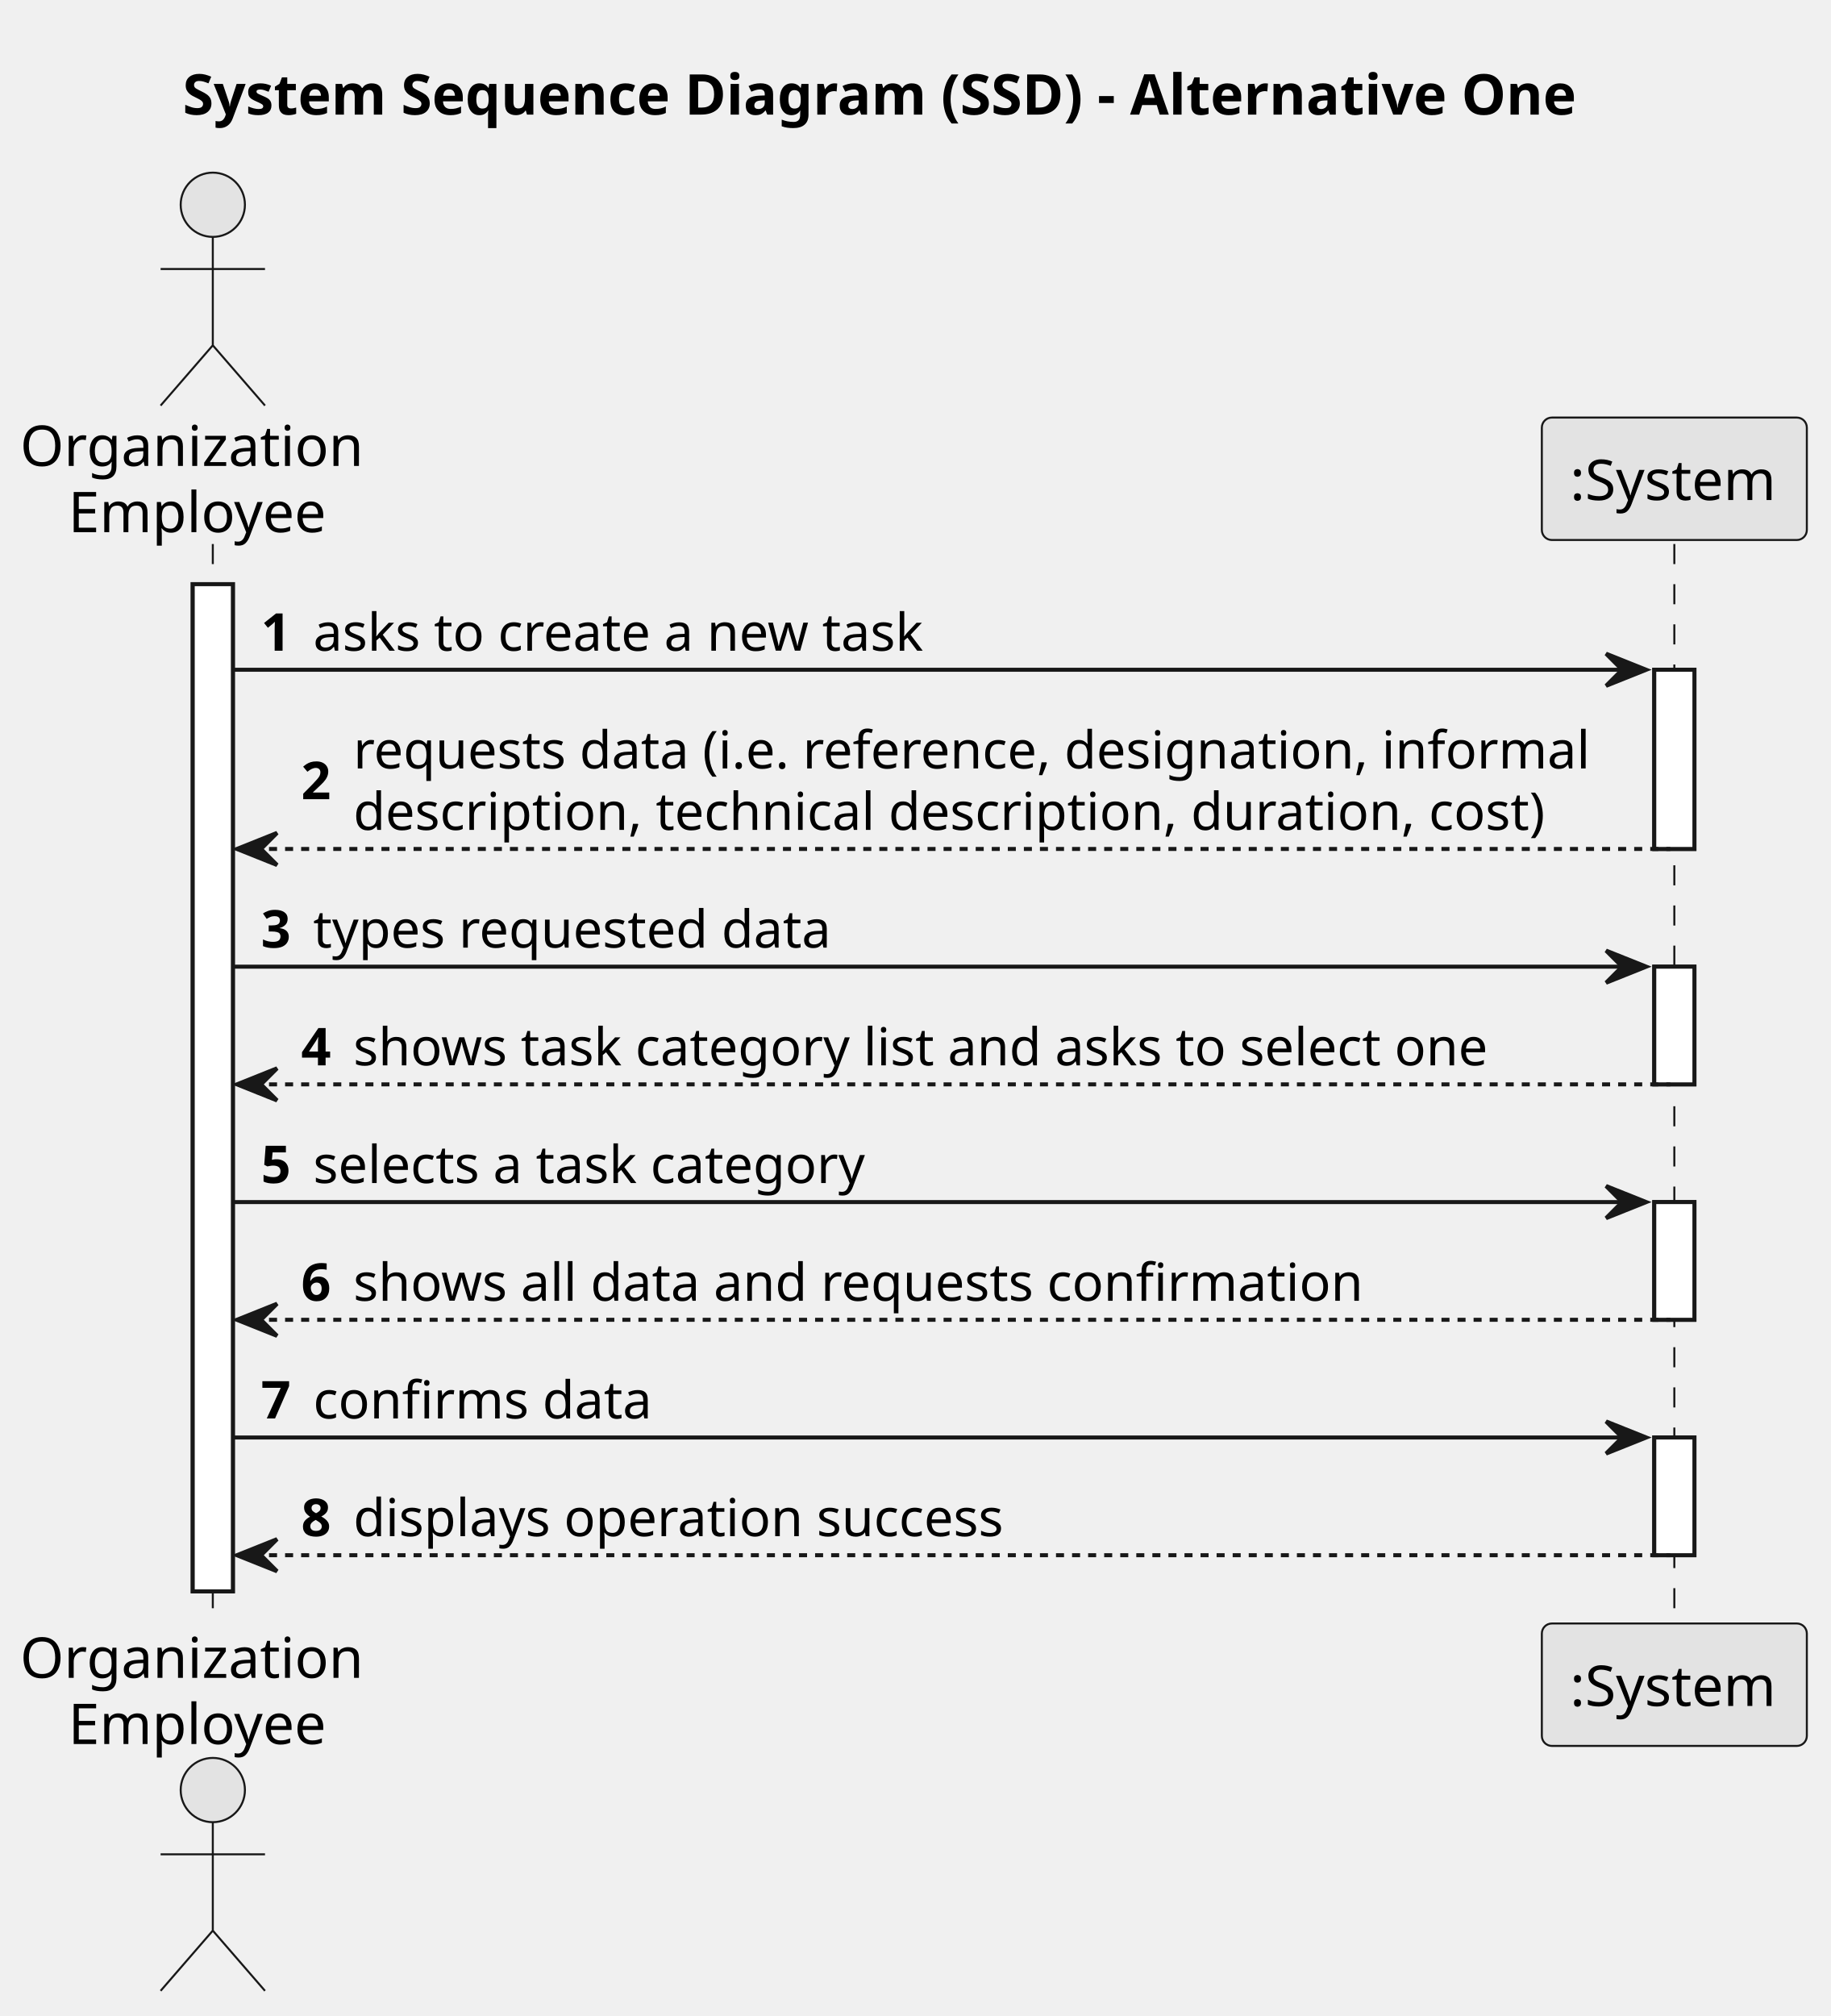
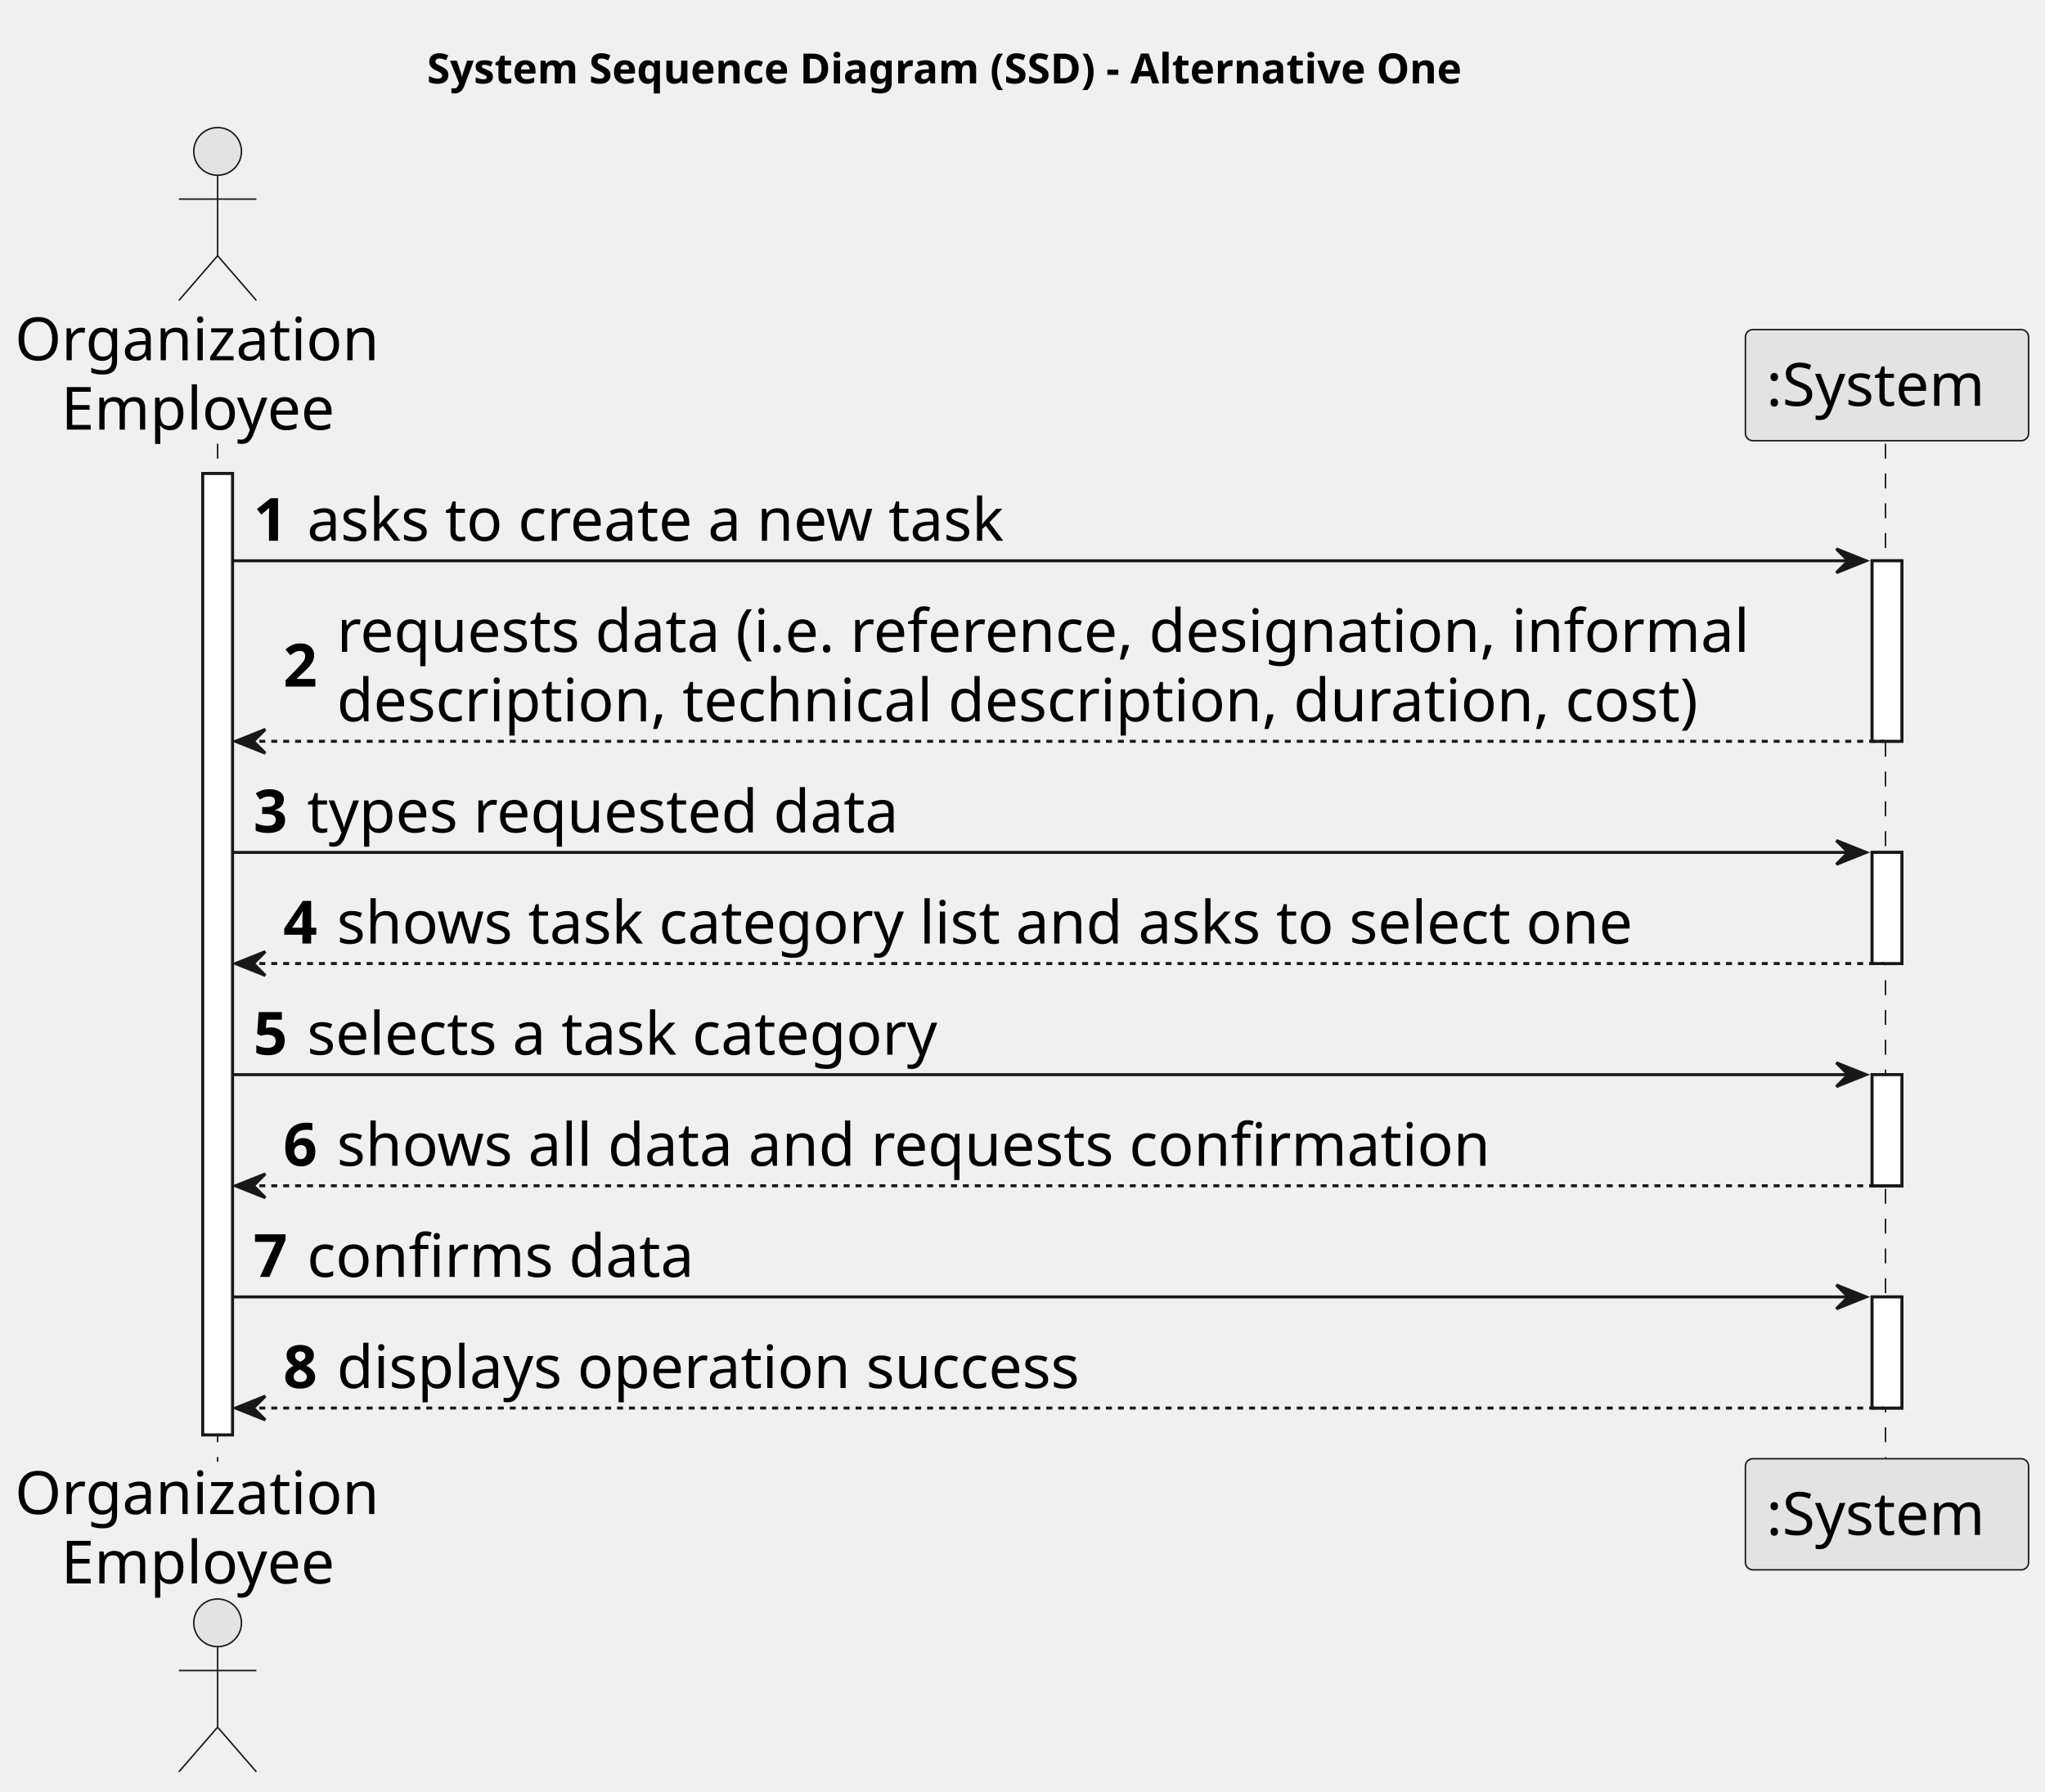
- <svg xmlns="http://www.w3.org/2000/svg" contentStyleType="text/css" height="502px" preserveAspectRatio="none" style="width:456px;height:502px;background:#FFFFFF;" version="1.1" viewBox="0 0 456 502" width="456px" zoomAndPan="magnify">
+ <svg xmlns="http://www.w3.org/2000/svg" contentStyleType="text/css" height="601px" preserveAspectRatio="none" style="width:686px;height:601px;background:#FFFFFF;" version="1.1" viewBox="0 0 686 601" width="686px" zoomAndPan="magnify">
  <defs />
  <g>
-     <text fill="#000000" font-family="sans-serif" font-size="14" font-weight="bold" lengthAdjust="spacing" textLength="363" x="45.5" y="28.535">System Sequence Diagram (SSD) - Alternative One</text>
-     <rect fill="#FFFFFF" height="250.795" style="stroke:#181818;stroke-width:1.0;" width="10" x="48" y="145.465" />
-     <rect fill="#FFFFFF" height="44.621" style="stroke:#181818;stroke-width:1.0;" width="10" x="412" y="166.775" />
-     <rect fill="#FFFFFF" height="29.311" style="stroke:#181818;stroke-width:1.0;" width="10" x="412" y="240.707" />
-     <rect fill="#FFFFFF" height="29.311" style="stroke:#181818;stroke-width:1.0;" width="10" x="412" y="299.328" />
-     <rect fill="#FFFFFF" height="29.311" style="stroke:#181818;stroke-width:1.0;" width="10" x="412" y="357.949" />
-     <line style="stroke:#181818;stroke-width:0.5;stroke-dasharray:5.0,5.0;" x1="53" x2="53" y1="135.465" y2="405.26" />
-     <line style="stroke:#181818;stroke-width:0.5;stroke-dasharray:5.0,5.0;" x1="417" x2="417" y1="135.465" y2="405.26" />
-     <text fill="#000000" font-family="sans-serif" font-size="14" lengthAdjust="spacing" textLength="90" x="5" y="116.023">Organization</text>
-     <text fill="#000000" font-family="sans-serif" font-size="14" lengthAdjust="spacing" textLength="66" x="17" y="132.512">Employee</text>
-     <ellipse cx="53" cy="50.988" fill="#E3E3E3" rx="8" ry="8" style="stroke:#181818;stroke-width:0.5;" />
-     <path d="M53,58.988 L53,85.988 M40,66.988 L66,66.988 M53,85.988 L40,100.988 M53,85.988 L66,100.988 " fill="none" style="stroke:#181818;stroke-width:0.5;" />
-     <text fill="#000000" font-family="sans-serif" font-size="14" lengthAdjust="spacing" textLength="90" x="5" y="417.795">Organization</text>
-     <text fill="#000000" font-family="sans-serif" font-size="14" lengthAdjust="spacing" textLength="66" x="17" y="434.283">Employee</text>
-     <ellipse cx="53" cy="445.736" fill="#E3E3E3" rx="8" ry="8" style="stroke:#181818;stroke-width:0.5;" />
-     <path d="M53,453.736 L53,480.736 M40,461.736 L66,461.736 M53,480.736 L40,495.736 M53,480.736 L66,495.736 " fill="none" style="stroke:#181818;stroke-width:0.5;" />
-     <rect fill="#E3E3E3" height="30.488" rx="2.5" ry="2.5" style="stroke:#181818;stroke-width:0.5;" width="66" x="384" y="103.977" />
-     <text fill="#000000" font-family="sans-serif" font-size="14" lengthAdjust="spacing" textLength="52" x="391" y="124.512">:System</text>
-     <rect fill="#E3E3E3" height="30.488" rx="2.5" ry="2.5" style="stroke:#181818;stroke-width:0.5;" width="66" x="384" y="404.26" />
-     <text fill="#000000" font-family="sans-serif" font-size="14" lengthAdjust="spacing" textLength="52" x="391" y="424.795">:System</text>
-     <rect fill="#FFFFFF" height="250.795" style="stroke:#181818;stroke-width:1.0;" width="10" x="48" y="145.465" />
-     <rect fill="#FFFFFF" height="44.621" style="stroke:#181818;stroke-width:1.0;" width="10" x="412" y="166.775" />
-     <rect fill="#FFFFFF" height="29.311" style="stroke:#181818;stroke-width:1.0;" width="10" x="412" y="240.707" />
-     <rect fill="#FFFFFF" height="29.311" style="stroke:#181818;stroke-width:1.0;" width="10" x="412" y="299.328" />
-     <rect fill="#FFFFFF" height="29.311" style="stroke:#181818;stroke-width:1.0;" width="10" x="412" y="357.949" />
-     <polygon fill="#181818" points="400,162.775,410,166.775,400,170.775,404,166.775" style="stroke:#181818;stroke-width:1.0;" />
-     <line style="stroke:#181818;stroke-width:1.0;" x1="58" x2="406" y1="166.775" y2="166.775" />
-     <text fill="#000000" font-family="sans-serif" font-size="13" font-weight="bold" lengthAdjust="spacing" textLength="9" x="65" y="162.033">1</text>
-     <text fill="#000000" font-family="sans-serif" font-size="13" lengthAdjust="spacing" textLength="159" x="78" y="162.033">asks to create a new task</text>
-     <polygon fill="#181818" points="69,207.397,59,211.397,69,215.397,65,211.397" style="stroke:#181818;stroke-width:1.0;" />
-     <line style="stroke:#181818;stroke-width:1.0;stroke-dasharray:2.0,2.0;" x1="63" x2="416" y1="211.397" y2="211.397" />
-     <text fill="#000000" font-family="sans-serif" font-size="13" font-weight="bold" lengthAdjust="spacing" textLength="9" x="75" y="198.999">2</text>
-     <text fill="#000000" font-family="sans-serif" font-size="13" lengthAdjust="spacing" textLength="317" x="88" y="191.344">requests data (i.e. reference, designation, informal</text>
-     <text fill="#000000" font-family="sans-serif" font-size="13" lengthAdjust="spacing" textLength="311" x="88" y="206.654">description, technical description, duration, cost)</text>
-     <polygon fill="#181818" points="400,236.707,410,240.707,400,244.707,404,240.707" style="stroke:#181818;stroke-width:1.0;" />
-     <line style="stroke:#181818;stroke-width:1.0;" x1="58" x2="406" y1="240.707" y2="240.707" />
-     <text fill="#000000" font-family="sans-serif" font-size="13" font-weight="bold" lengthAdjust="spacing" textLength="9" x="65" y="235.965">3</text>
-     <text fill="#000000" font-family="sans-serif" font-size="13" lengthAdjust="spacing" textLength="131" x="78" y="235.965">types requested data</text>
-     <polygon fill="#181818" points="69,266.018,59,270.018,69,274.018,65,270.018" style="stroke:#181818;stroke-width:1.0;" />
-     <line style="stroke:#181818;stroke-width:1.0;stroke-dasharray:2.0,2.0;" x1="63" x2="416" y1="270.018" y2="270.018" />
-     <text fill="#000000" font-family="sans-serif" font-size="13" font-weight="bold" lengthAdjust="spacing" textLength="9" x="75" y="265.275">4</text>
-     <text fill="#000000" font-family="sans-serif" font-size="13" lengthAdjust="spacing" textLength="298" x="88" y="265.275">shows task category list and asks to select one</text>
-     <polygon fill="#181818" points="400,295.328,410,299.328,400,303.328,404,299.328" style="stroke:#181818;stroke-width:1.0;" />
-     <line style="stroke:#181818;stroke-width:1.0;" x1="58" x2="406" y1="299.328" y2="299.328" />
-     <text fill="#000000" font-family="sans-serif" font-size="13" font-weight="bold" lengthAdjust="spacing" textLength="9" x="65" y="294.586">5</text>
-     <text fill="#000000" font-family="sans-serif" font-size="13" lengthAdjust="spacing" textLength="144" x="78" y="294.586">selects a task category</text>
-     <polygon fill="#181818" points="69,324.639,59,328.639,69,332.639,65,328.639" style="stroke:#181818;stroke-width:1.0;" />
-     <line style="stroke:#181818;stroke-width:1.0;stroke-dasharray:2.0,2.0;" x1="63" x2="416" y1="328.639" y2="328.639" />
-     <text fill="#000000" font-family="sans-serif" font-size="13" font-weight="bold" lengthAdjust="spacing" textLength="9" x="75" y="323.897">6</text>
-     <text fill="#000000" font-family="sans-serif" font-size="13" lengthAdjust="spacing" textLength="260" x="88" y="323.897">shows all data and requests confirmation</text>
-     <polygon fill="#181818" points="400,353.949,410,357.949,400,361.949,404,357.949" style="stroke:#181818;stroke-width:1.0;" />
-     <line style="stroke:#181818;stroke-width:1.0;" x1="58" x2="406" y1="357.949" y2="357.949" />
-     <text fill="#000000" font-family="sans-serif" font-size="13" font-weight="bold" lengthAdjust="spacing" textLength="9" x="65" y="353.207">7</text>
-     <text fill="#000000" font-family="sans-serif" font-size="13" lengthAdjust="spacing" textLength="87" x="78" y="353.207">confirms data</text>
-     <polygon fill="#181818" points="69,383.26,59,387.26,69,391.26,65,387.26" style="stroke:#181818;stroke-width:1.0;" />
-     <line style="stroke:#181818;stroke-width:1.0;stroke-dasharray:2.0,2.0;" x1="63" x2="416" y1="387.26" y2="387.26" />
-     <text fill="#000000" font-family="sans-serif" font-size="13" font-weight="bold" lengthAdjust="spacing" textLength="9" x="75" y="382.518">8</text>
-     <text fill="#000000" font-family="sans-serif" font-size="13" lengthAdjust="spacing" textLength="170" x="88" y="382.518">displays operation success</text>
+     <text fill="#000000" font-family="sans-serif" font-size="14" font-weight="bold" lengthAdjust="spacing" textLength="398" x="143.25" y="27.995">System Sequence Diagram (SSD) - Alternative One</text>
+     <rect fill="#FFFFFF" height="322.531" style="stroke:#181818;stroke-width:1.0;" width="10" x="68" y="158.859" />
+     <rect fill="#FFFFFF" height="60.562" style="stroke:#181818;stroke-width:1.0;" width="10" x="628" y="188.141" />
+     <rect fill="#FFFFFF" height="37.281" style="stroke:#181818;stroke-width:1.0;" width="10" x="628" y="285.984" />
+     <rect fill="#FFFFFF" height="37.281" style="stroke:#181818;stroke-width:1.0;" width="10" x="628" y="360.547" />
+     <rect fill="#FFFFFF" height="37.281" style="stroke:#181818;stroke-width:1.0;" width="10" x="628" y="435.109" />
+     <line style="stroke:#181818;stroke-width:0.5;stroke-dasharray:5.0,5.0;" x1="73" x2="73" y1="148.859" y2="490.391" />
+     <line style="stroke:#181818;stroke-width:0.5;stroke-dasharray:5.0,5.0;" x1="632.5" x2="632.5" y1="148.859" y2="490.391" />
+     <text fill="#000000" font-family="sans-serif" font-size="20" lengthAdjust="spacing" textLength="130" x="5" y="120.861">Organization</text>
+     <text fill="#000000" font-family="sans-serif" font-size="20" lengthAdjust="spacing" textLength="99" x="20.5" y="144.143">Employee</text>
+     <ellipse cx="73" cy="50.797" fill="#E3E3E3" rx="8" ry="8" style="stroke:#181818;stroke-width:0.5;" />
+     <path d="M73,58.797 L73,85.797 M60,66.797 L86,66.797 M73,85.797 L60,100.797 M73,85.797 L86,100.797 " fill="none" style="stroke:#181818;stroke-width:0.5;" />
+     <text fill="#000000" font-family="sans-serif" font-size="20" lengthAdjust="spacing" textLength="130" x="5" y="507.955">Organization</text>
+     <text fill="#000000" font-family="sans-serif" font-size="20" lengthAdjust="spacing" textLength="99" x="20.5" y="531.236">Employee</text>
+     <ellipse cx="73" cy="544.453" fill="#E3E3E3" rx="8" ry="8" style="stroke:#181818;stroke-width:0.5;" />
+     <path d="M73,552.453 L73,579.453 M60,560.453 L86,560.453 M73,579.453 L60,594.453 M73,579.453 L86,594.453 " fill="none" style="stroke:#181818;stroke-width:0.5;" />
+     <rect fill="#E3E3E3" height="37.281" rx="2.5" ry="2.5" style="stroke:#181818;stroke-width:0.5;" width="95" x="585.5" y="110.578" />
+     <text fill="#000000" font-family="sans-serif" font-size="20" lengthAdjust="spacing" textLength="81" x="592.5" y="136.143">:System</text>
+     <rect fill="#E3E3E3" height="37.281" rx="2.5" ry="2.5" style="stroke:#181818;stroke-width:0.5;" width="95" x="585.5" y="489.391" />
+     <text fill="#000000" font-family="sans-serif" font-size="20" lengthAdjust="spacing" textLength="81" x="592.5" y="514.955">:System</text>
+     <rect fill="#FFFFFF" height="322.531" style="stroke:#181818;stroke-width:1.0;" width="10" x="68" y="158.859" />
+     <rect fill="#FFFFFF" height="60.562" style="stroke:#181818;stroke-width:1.0;" width="10" x="628" y="188.141" />
+     <rect fill="#FFFFFF" height="37.281" style="stroke:#181818;stroke-width:1.0;" width="10" x="628" y="285.984" />
+     <rect fill="#FFFFFF" height="37.281" style="stroke:#181818;stroke-width:1.0;" width="10" x="628" y="360.547" />
+     <rect fill="#FFFFFF" height="37.281" style="stroke:#181818;stroke-width:1.0;" width="10" x="628" y="435.109" />
+     <polygon fill="#181818" points="616,184.141,626,188.141,616,192.141,620,188.141" style="stroke:#181818;stroke-width:1.0;" />
+     <line style="stroke:#181818;stroke-width:1.0;" x1="78" x2="622" y1="188.141" y2="188.141" />
+     <text fill="#000000" font-family="sans-serif" font-size="20" font-weight="bold" lengthAdjust="spacing" textLength="14" x="85" y="181.424">1</text>
+     <text fill="#000000" font-family="sans-serif" font-size="20" lengthAdjust="spacing" textLength="253" x="103" y="181.424">asks to create a new task</text>
+     <polygon fill="#181818" points="89,244.703,79,248.703,89,252.703,85,248.703" style="stroke:#181818;stroke-width:1.0;" />
+     <line style="stroke:#181818;stroke-width:1.0;stroke-dasharray:2.0,2.0;" x1="83" x2="632" y1="248.703" y2="248.703" />
+     <text fill="#000000" font-family="sans-serif" font-size="20" font-weight="bold" lengthAdjust="spacing" textLength="14" x="95" y="230.346">2</text>
+     <text fill="#000000" font-family="sans-serif" font-size="20" lengthAdjust="spacing" textLength="508" x="113" y="218.705">requests data (i.e. reference, designation, informal</text>
+     <text fill="#000000" font-family="sans-serif" font-size="20" lengthAdjust="spacing" textLength="492" x="113" y="241.986">description, technical description, duration, cost)</text>
+     <polygon fill="#181818" points="616,281.984,626,285.984,616,289.984,620,285.984" style="stroke:#181818;stroke-width:1.0;" />
+     <line style="stroke:#181818;stroke-width:1.0;" x1="78" x2="622" y1="285.984" y2="285.984" />
+     <text fill="#000000" font-family="sans-serif" font-size="20" font-weight="bold" lengthAdjust="spacing" textLength="14" x="85" y="279.268">3</text>
+     <text fill="#000000" font-family="sans-serif" font-size="20" lengthAdjust="spacing" textLength="212" x="103" y="279.268">types requested data</text>
+     <polygon fill="#181818" points="89,319.266,79,323.266,89,327.266,85,323.266" style="stroke:#181818;stroke-width:1.0;" />
+     <line style="stroke:#181818;stroke-width:1.0;stroke-dasharray:2.0,2.0;" x1="83" x2="632" y1="323.266" y2="323.266" />
+     <text fill="#000000" font-family="sans-serif" font-size="20" font-weight="bold" lengthAdjust="spacing" textLength="14" x="95" y="316.549">4</text>
+     <text fill="#000000" font-family="sans-serif" font-size="20" lengthAdjust="spacing" textLength="467" x="113" y="316.549">shows task category list and asks to select one</text>
+     <polygon fill="#181818" points="616,356.547,626,360.547,616,364.547,620,360.547" style="stroke:#181818;stroke-width:1.0;" />
+     <line style="stroke:#181818;stroke-width:1.0;" x1="78" x2="622" y1="360.547" y2="360.547" />
+     <text fill="#000000" font-family="sans-serif" font-size="20" font-weight="bold" lengthAdjust="spacing" textLength="14" x="85" y="353.83">5</text>
+     <text fill="#000000" font-family="sans-serif" font-size="20" lengthAdjust="spacing" textLength="228" x="103" y="353.83">selects a task category</text>
+     <polygon fill="#181818" points="89,393.828,79,397.828,89,401.828,85,397.828" style="stroke:#181818;stroke-width:1.0;" />
+     <line style="stroke:#181818;stroke-width:1.0;stroke-dasharray:2.0,2.0;" x1="83" x2="632" y1="397.828" y2="397.828" />
+     <text fill="#000000" font-family="sans-serif" font-size="20" font-weight="bold" lengthAdjust="spacing" textLength="14" x="95" y="391.111">6</text>
+     <text fill="#000000" font-family="sans-serif" font-size="20" lengthAdjust="spacing" textLength="413" x="113" y="391.111">shows all data and requests confirmation</text>
+     <polygon fill="#181818" points="616,431.109,626,435.109,616,439.109,620,435.109" style="stroke:#181818;stroke-width:1.0;" />
+     <line style="stroke:#181818;stroke-width:1.0;" x1="78" x2="622" y1="435.109" y2="435.109" />
+     <text fill="#000000" font-family="sans-serif" font-size="20" font-weight="bold" lengthAdjust="spacing" textLength="14" x="85" y="428.393">7</text>
+     <text fill="#000000" font-family="sans-serif" font-size="20" lengthAdjust="spacing" textLength="138" x="103" y="428.393">confirms data</text>
+     <polygon fill="#181818" points="89,468.391,79,472.391,89,476.391,85,472.391" style="stroke:#181818;stroke-width:1.0;" />
+     <line style="stroke:#181818;stroke-width:1.0;stroke-dasharray:2.0,2.0;" x1="83" x2="632" y1="472.391" y2="472.391" />
+     <text fill="#000000" font-family="sans-serif" font-size="20" font-weight="bold" lengthAdjust="spacing" textLength="14" x="95" y="465.674">8</text>
+     <text fill="#000000" font-family="sans-serif" font-size="20" lengthAdjust="spacing" textLength="266" x="113" y="465.674">displays operation success</text>
  </g>
</svg>
